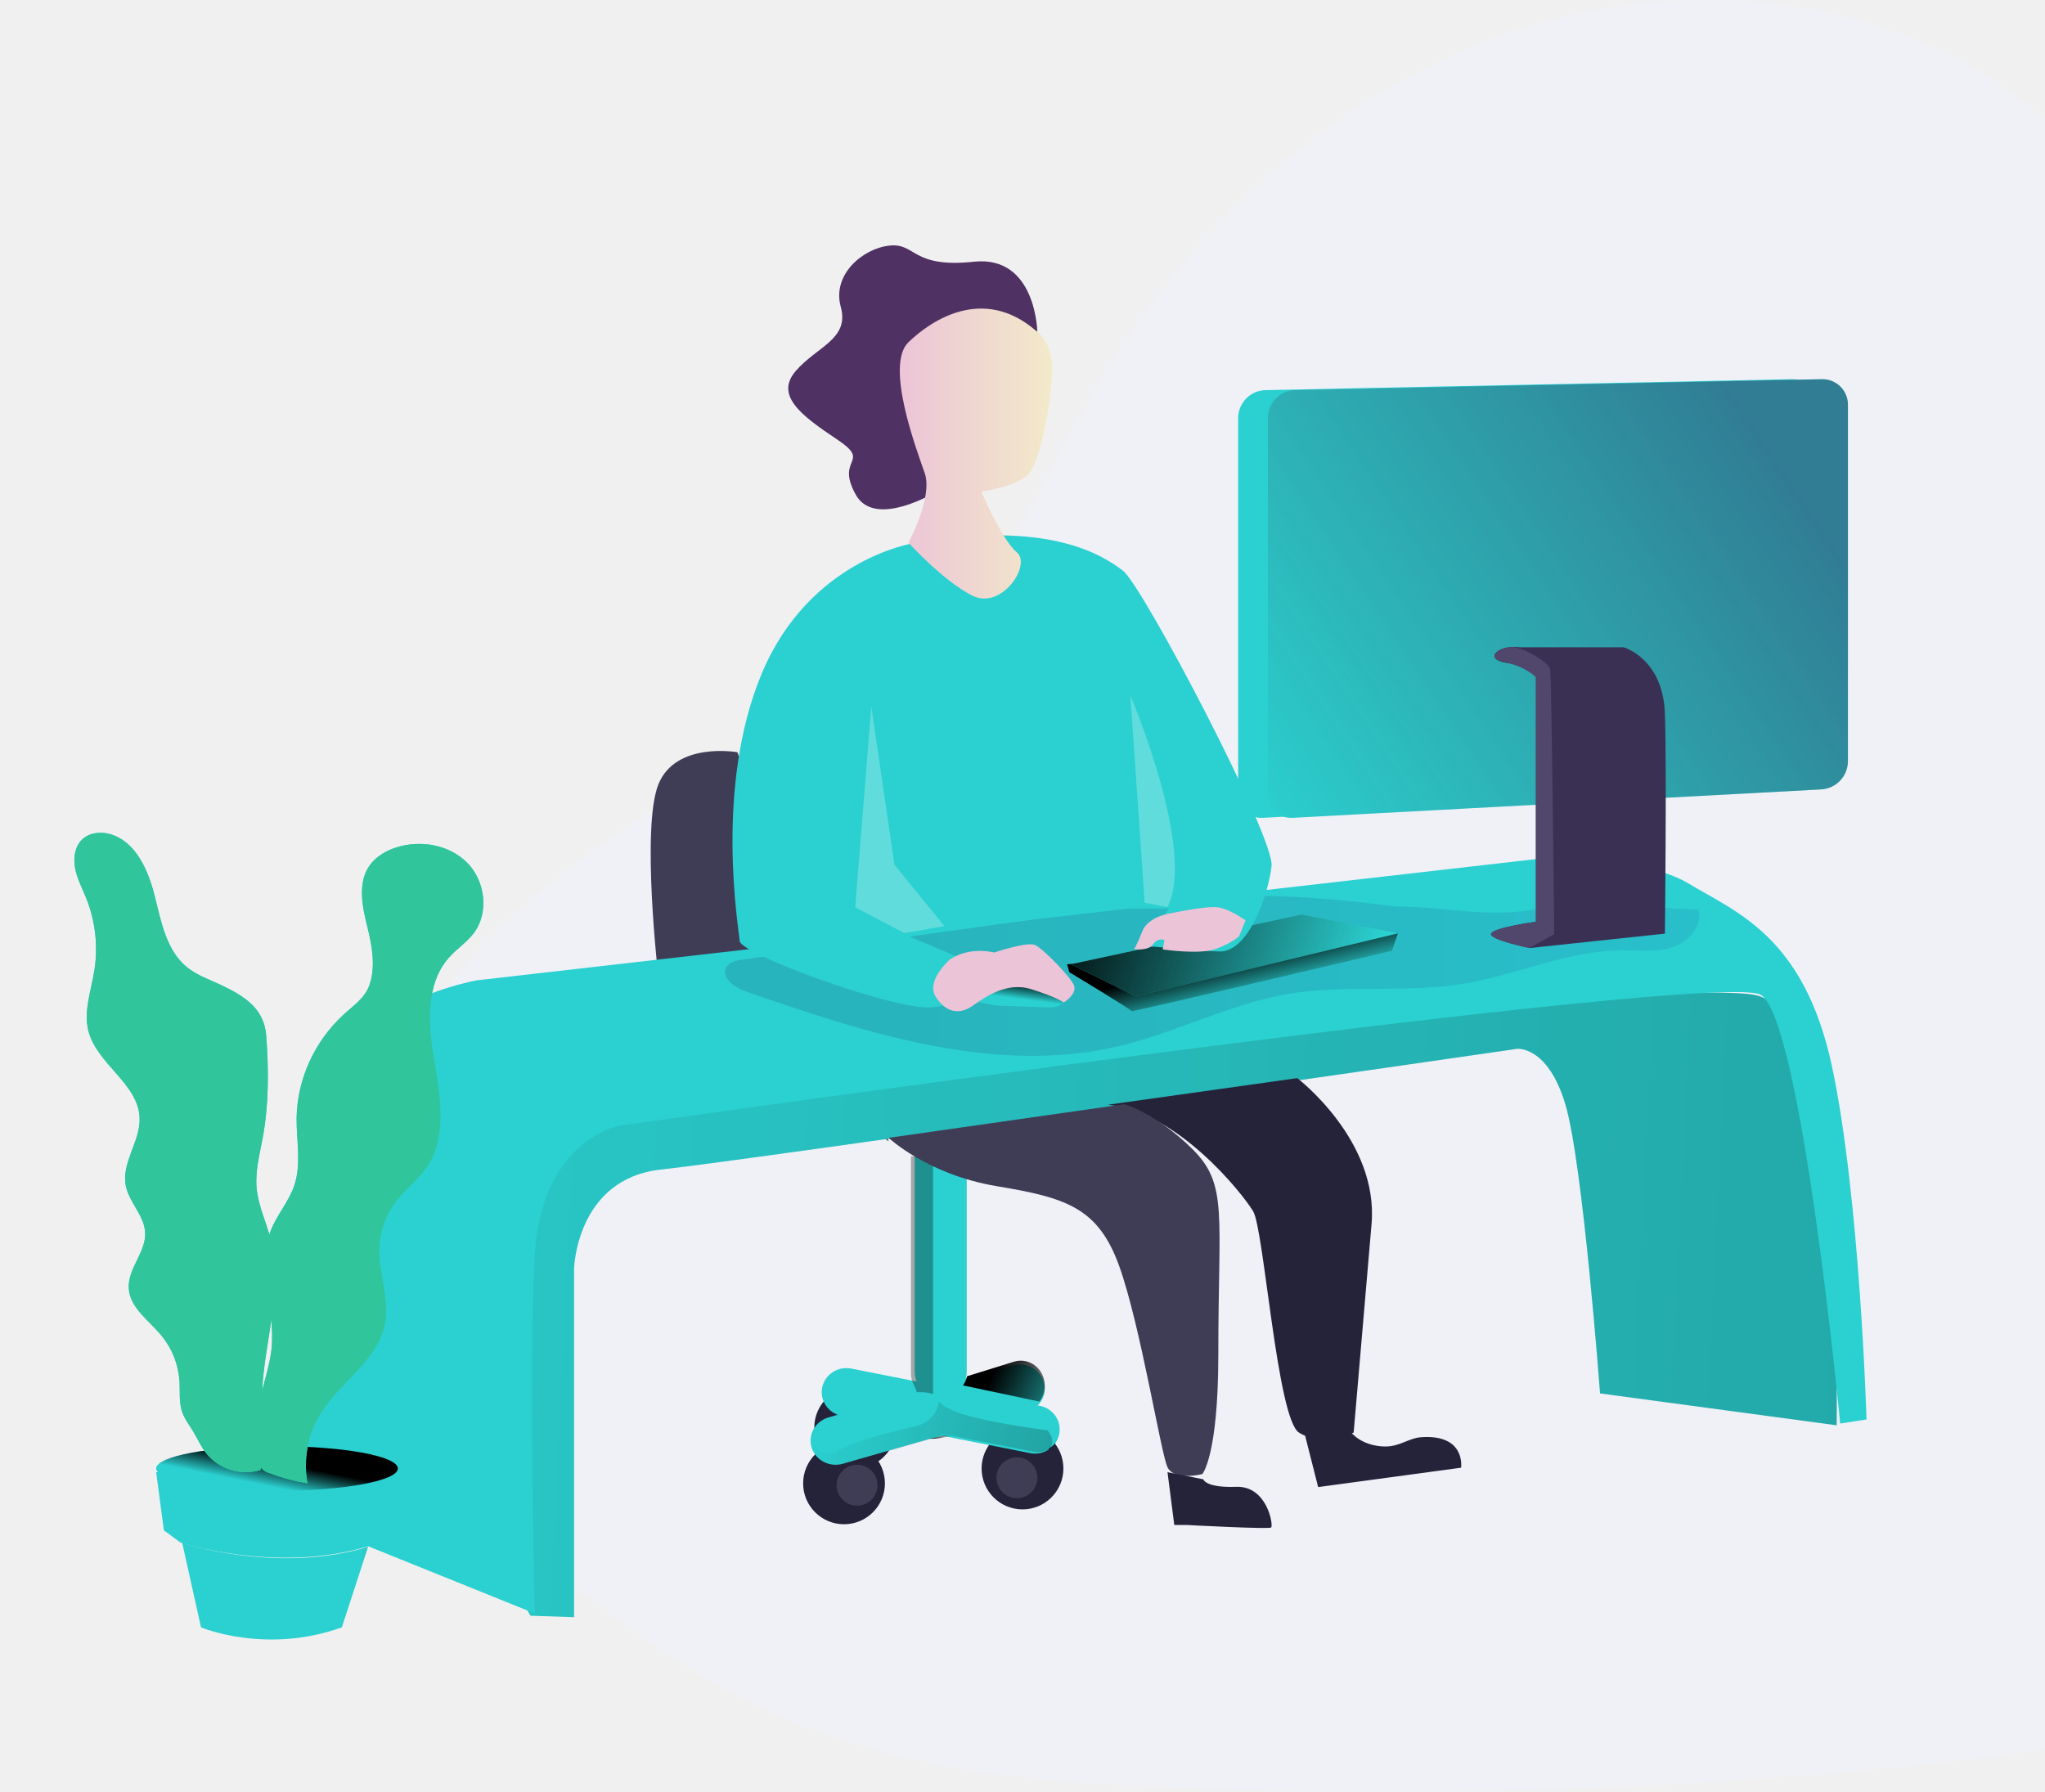
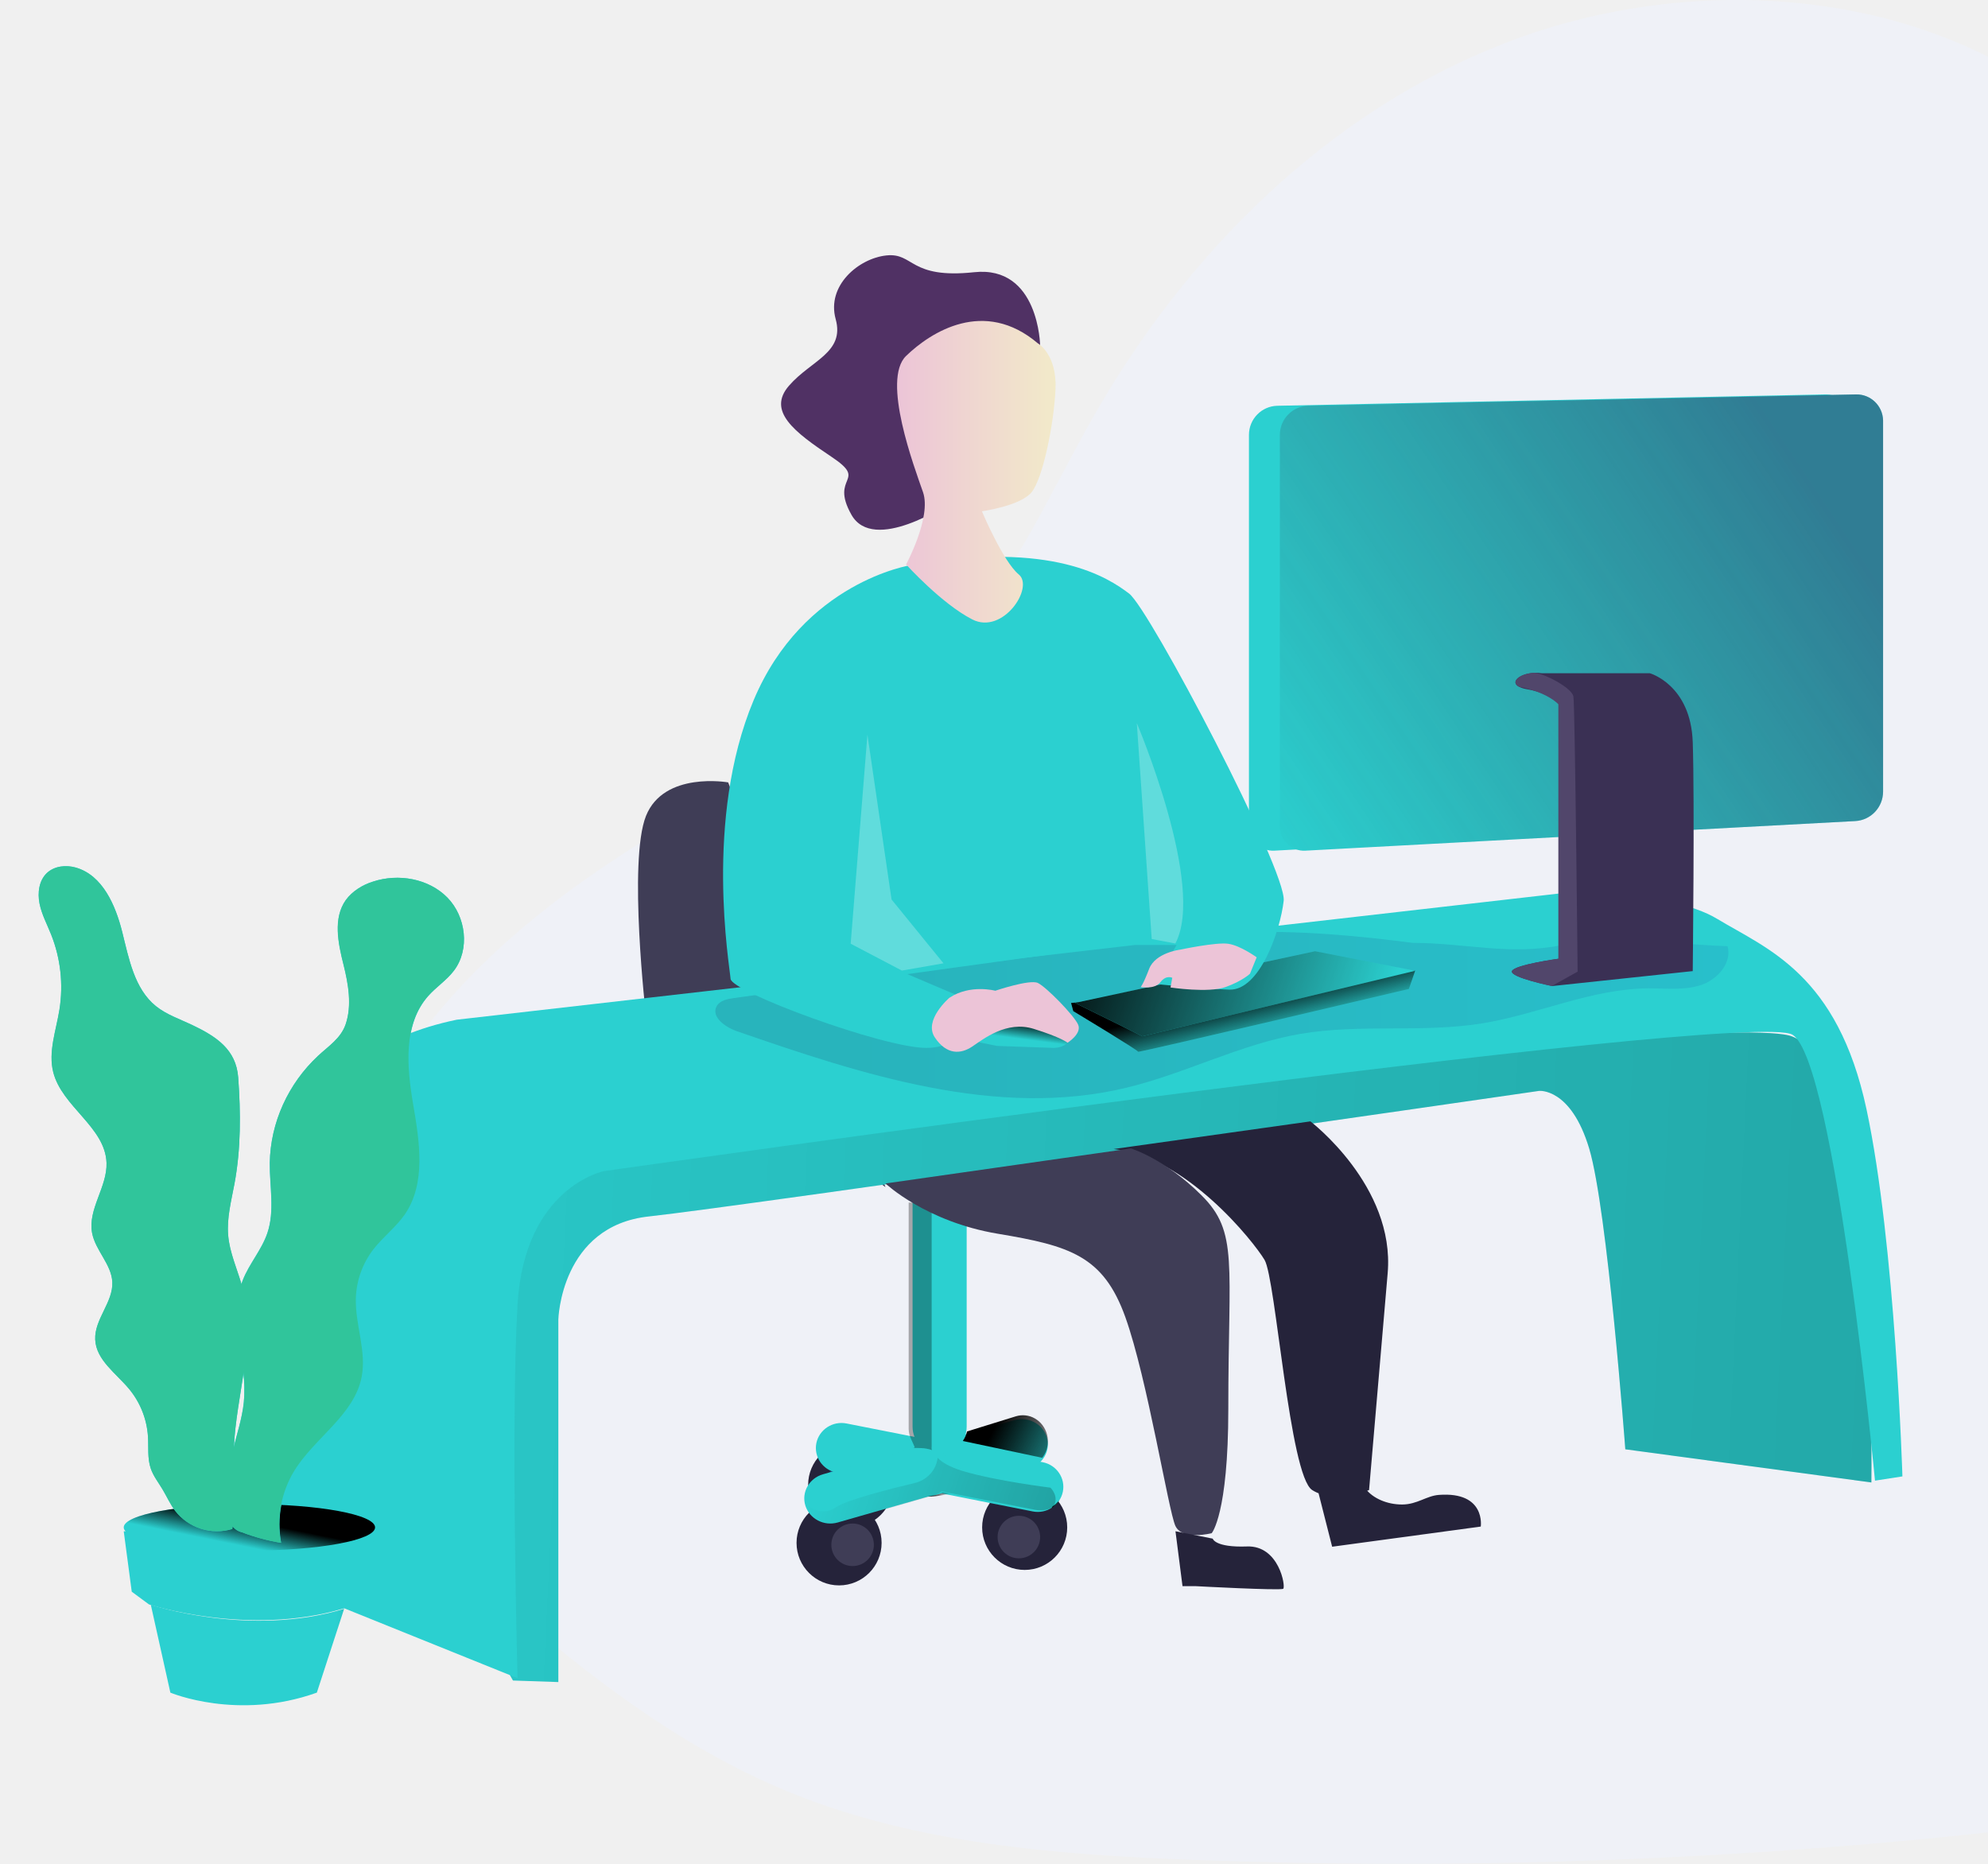
- <svg xmlns="http://www.w3.org/2000/svg" viewBox="-20 0 500 482" preserveAspectRatio="xMinYMax" width="550" height="482">
+ <svg xmlns="http://www.w3.org/2000/svg" viewBox="-10 0 250 482" preserveAspectRatio="xMinYMax" width="320" height="300">
  <defs>
    <linearGradient id="a" x1="0%" x2="100%" y1="50%" y2="50%">
      <stop offset="0%" stop-color="#183866" />
      <stop offset="100%" stop-color="#1A7FC1" />
    </linearGradient>
    <linearGradient id="b" x1="-.13%" x2="100%" y1="50.057%" y2="50.057%">
      <stop offset="0%" />
      <stop offset="99%" stop-opacity="0" />
    </linearGradient>
    <linearGradient id="c" x1="176.072%" x2="310.393%" y1="-566.037%" y2="-534.629%">
      <stop offset="0%" />
      <stop offset="99%" stop-opacity="0" />
    </linearGradient>
    <linearGradient id="d" x1="58.928%" x2="52.269%" y1="-257.998%" y2="-277.344%">
      <stop offset="0%" />
      <stop offset="99%" stop-opacity="0" />
    </linearGradient>
    <linearGradient id="e" x1="156.099%" x2="8.109%" y1="-63.273%" y2="-76.114%">
      <stop offset="0%" />
      <stop offset="99%" stop-opacity="0" />
    </linearGradient>
    <linearGradient id="f" x1="2361.044%" x2="2162.651%" y1="-16584.906%" y2="-16647.547%">
      <stop offset="0%" />
      <stop offset="99%" stop-opacity="0" />
    </linearGradient>
    <linearGradient id="g" x1="241.391%" x2="133.142%" y1="-426.052%" y2="-412.195%">
      <stop offset="0%" />
      <stop offset="99%" stop-opacity="0" />
    </linearGradient>
    <linearGradient id="h" x1="106.85%" x2="-35.821%" y1="22.502%" y2="19.27%">
      <stop offset="0%" />
      <stop offset="100%" stop-opacity="0" />
    </linearGradient>
    <linearGradient id="i" x1="14.169%" x2="114.168%" y1="-41.335%" y2="-41.335%">
      <stop offset="0%" stop-color="#183866" />
      <stop offset="100%" stop-color="#1A7FC1" />
    </linearGradient>
    <linearGradient id="j" x1="40.386%" x2="71.43%" y1="39.515%" y2="67.977%">
      <stop offset="0%" />
      <stop offset="99%" stop-opacity="0" />
    </linearGradient>
    <linearGradient id="k" x1="-12.531%" x2="93.689%" y1="44.923%" y2="53.42%">
      <stop offset="0%" />
      <stop offset="99%" stop-opacity="0" />
    </linearGradient>
    <linearGradient id="l" x1="53.702%" x2="43.721%" y1="42.271%" y2="80.595%">
      <stop offset="0%" />
      <stop offset="99%" stop-opacity="0" />
    </linearGradient>
    <linearGradient id="m" x1="190.926%" x2="102.154%" y1="-333.246%" y2="-335.028%">
      <stop offset="0%" />
      <stop offset="99%" stop-opacity="0" />
    </linearGradient>
    <linearGradient id="n" x1="168.578%" x2="111.53%" y1="-126.252%" y2="-126.942%">
      <stop offset="0%" />
      <stop offset="99%" stop-opacity="0" />
    </linearGradient>
    <linearGradient id="o" x1="56.989%" x2="28.128%" y1="43.618%" y2="69.958%">
      <stop offset="0%" />
      <stop offset="99%" stop-opacity="0" />
    </linearGradient>
    <linearGradient id="p" x1="58.095%" x2="57.212%" y1="-1473.571%" y2="-1370.204%">
      <stop offset="0%" />
      <stop offset="99%" stop-opacity="0" />
    </linearGradient>
    <linearGradient id="q" x1="-.04%" x2="99.996%" y1="49.993%" y2="49.993%">
      <stop offset="0%" stop-color="#ECC4D7" />
      <stop offset="42%" stop-color="#EFD4D1" />
      <stop offset="100%" stop-color="#F2EAC9" />
    </linearGradient>
    <linearGradient id="r" x1="99.032%" x2="199.03%" y1="-163.287%" y2="-163.287%">
      <stop offset="0%" stop-color="#ECC4D7" />
      <stop offset="42%" stop-color="#EFD4D1" />
      <stop offset="100%" stop-color="#F2EAC9" />
    </linearGradient>
    <linearGradient id="s" x1="124.306%" x2="224.306%" y1="-84.564%" y2="-84.564%">
      <stop offset="0%" stop-color="#ECC4D7" />
      <stop offset="42%" stop-color="#EFD4D1" />
      <stop offset="100%" stop-color="#F2EAC9" />
    </linearGradient>
    <linearGradient id="t" x1="128.89%" x2="24.06%" y1="100.36%" y2="153.095%">
      <stop offset="0%" stop-color="#362958" stop-opacity=".501" />
      <stop offset="100%" stop-color="#34313D" stop-opacity="0" />
    </linearGradient>
    <linearGradient id="u" x1="3990.942%" x2="3874.36%" y1="-34225.187%" y2="-34268.317%">
      <stop offset="0%" />
      <stop offset="99%" stop-opacity="0" />
    </linearGradient>
  </defs>
  <g fill="none" fill-rule="nonzero">
    <path fill="#EFF1F7" d="M583.08 92.214c-20.973-22.385-37.208-49.107-62.275-67.375-39.374-28.754-96.041-31.558-142.08-13.494-46.04 18.063-81.905 54.474-105.544 95.703-12.435 21.692-22.202 45.354-40.423 63.08-15.403 14.976-35.648 24.531-54.843 34.938-30.948 16.733-60.752 36.952-80.78 64.695-20.026 27.743-28.98 64.18-16.178 95.446 8.633 21.097 26.022 37.883 43.836 53.081 20.964 17.869 43.496 34.601 69.5 45.248 32.555 13.246 68.694 16.094 104.134 17.442 62.828 2.38 125.757.601 188.319-5.323 51.23-4.844 104.011-13.113 146.874-39.88 60.043-37.484 91-106.163 97.97-173.51 2.836-26.936 2.118-54.928-8.964-79.92-26.504-59.78-98.017-45.798-139.547-90.131z" />
    <path fill="#3F3D56" d="M178.317 202.334s-16.6-2.947-21.25 8.669c-4.65 11.616 0 51.733 0 51.733L219 307l-40.683-104.666z" />
    <path fill="#2BD0D0" d="M256.202 379.727l-24.555 7.008c-3.568 1.01-7.31-.952-8.372-4.386-1.047-3.438.987-7.046 4.55-8.069l24.522-7.014c3.565-1.01 7.307.947 8.372 4.379 1.058 3.433-.96 7.045-4.517 8.082z" />
    <circle cx="255" cy="395" r="11" fill="#25233A" />
    <circle cx="253.5" cy="397.5" r="5.5" fill="#3F3D56" />
    <circle cx="210" cy="384" r="11" fill="#25233A" />
    <path fill="url(#a)" d="M214 384.5a5.5 5.5 0 11-11 0 5.5 5.5 0 0111 0z" />
    <circle cx="207" cy="399" r="11" fill="#25233A" />
    <path fill="#3F3D56" d="M216 399.5a5.5 5.5 0 11-11 0 5.5 5.5 0 0111 0z" />
    <path fill="#2BD0D0" d="M257.085 390.874l-50.787-10.046c-3.574-.717-5.884-4.13-5.168-7.636.732-3.5 4.21-5.764 7.785-5.066l50.787 10.027c3.574.717 5.884 4.13 5.168 7.637-.723 3.507-4.204 5.781-7.785 5.084z" />
    <path fill="#2BD0D0" d="M226 310h14v59c0 3.866-3.133 7-6.997 7a6.999 6.999 0 01-6.996-7v-59H226z" />
    <path fill="#2BD0D0" d="M231.187 386.708l-24.537 7.025c-3.568 1.014-7.314-.949-8.375-4.388-1.047-3.44.987-7.05 4.548-8.074l24.537-7.005c3.564-1.01 7.304.948 8.368 4.381 1.039 3.435-.99 7.034-4.541 8.06z" />
    <path fill="url(#b)" d="M236 386.26l-3.125.551a12.89 12.89 0 01-2.875.172l1.305-.228a10.302 10.302 0 002.507-.755l2.188.26z" />
    <path fill="url(#c)" d="M261 372.738a6.914 6.914 0 01-1.46 4.262L239 372.65a7.113 7.113 0 001.098-2.462l12.654-3.923a6.201 6.201 0 014.913.579c1.5.867 2.609 2.324 3.083 4.048.164.6.249 1.222.252 1.846z" />
    <path fill="url(#d)" d="M225.22 371.103a5.776 5.776 0 01-.22-1.58V311h5.943v63.07c-.059.31-.04.627.057.93a9.278 9.278 0 00-2.845-.511c-.69-.04-1.385-.04-2.076 0l.425-.1c.262-.04-.94-2.091-1.283-3.286z" opacity=".31" />
    <path fill="url(#e)" d="M262.289 389.8c-.97.523-2.061.797-3.17.796a7.063 7.063 0 01-1.33-.13l-22.407-4.406-1.867-.363a6.54 6.54 0 01-2.133 1.055l-1.11.317-23.025 6.666c-3.514 1.007-7.202-.943-8.247-4.362 1.997 1.805 5.029 1.973 7.223.401 2.811-1.896 14.002-4.743 20.341-6.257 2.996-.698 5.288-3.05 5.848-6 .016-.173.042-.346.08-.517 1.056 1.113 2.997 2.362 6.505 3.423 8.64 2.589 22.667 4.304 22.667 4.304s2.532 2.42.625 5.073z" opacity=".31" />
    <path fill="url(#f)" d="M264 388a7.624 7.624 0 01-2 2 119.75 119.75 0 002-2z" />
    <path fill="url(#g)" d="M226.3 370.559a6.82 6.82 0 001.7 3.13c-.21.039-.425.092-.641.151L206.088 380c-3.271-.813-5.426-3.865-5.044-7.146.381-3.28 3.181-5.781 6.556-5.854a7.14 7.14 0 011.35.132l17.35 3.427z" />
    <path fill="#503164" d="M259 89.407s-.276-20.805-17.075-19.01c-16.8 1.793-15.511-5.095-22.687-4.339-7.175.757-15.51 7.786-13.117 16.468 2.395 8.682-6.332 10.623-12.064 17.21-5.733 6.587 1.349 11.976 11.006 18.416 9.657 6.44-.6 4.773 5.125 14.955 5.726 10.181 25.107-2.825 25.107-2.825L259 89.407z" />
    <path fill="#2BD0D0" d="M122.664 434.601l11.73.399v-93.745s.59-24.241 23.452-26.673c22.861-2.431 230.196-32.466 230.196-32.466s8.218-.87 12.951 14.901c4.733 15.771 9.34 77.787 9.34 77.787l63.64 8.577s1.68-109.55-21.302-115.595c-22.981-6.045-323.522 24.76-323.522 24.76s-22.29 116.352-6.485 142.055z" />
    <path fill="url(#h)" d="M122.664 434.601l11.73.399v-93.745s.59-24.241 23.452-26.673c22.861-2.431 230.196-32.466 230.196-32.466s8.218-.87 12.951 14.901c4.733 15.771 9.34 77.787 9.34 77.787l63.64 8.577s1.68-109.55-21.302-115.595c-22.981-6.045-323.522 24.76-323.522 24.76s-22.29 116.352-6.485 142.055z" opacity=".197" />
    <path fill="#2BD0D0" d="M62 303.784s5.744-31.756 46.144-40.079l285.183-32.643s27.996-1.16 40.804 6.587c12.808 7.746 31.088 14.168 38.583 49.223 7.495 35.056 9.286 94.942 9.286 94.942l-7.09 1.1s-10.348-108.44-21.312-115.306c-10.963-6.865-307.402 35.255-307.402 35.255s-20.561 4.088-22.352 34.532c-1.79 30.443 0 96.605 0 96.605L62 409.057V303.784z" />
    <path fill="url(#i)" d="M355.425 243.844c-14.762-1.9-29.644-3.276-44.519-2.72-11.18.433-22.286 1.966-33.372 3.493l-97.775 13.503c-1.66.23-3.55.603-4.38 2.044-1.592 2.752 2.15 5.464 5.182 6.512 32.51 11.256 67.243 22.656 100.708 14.63 15.3-3.669 29.511-11.288 45.03-13.935 15.518-2.647 31.448-.21 46.933-2.706 14.557-2.345 28.417-9.009 43.172-9.074 4.525 0 9.183.577 13.475-.839 4.293-1.415 8.088-5.739 6.9-10.05-13.853-.478-29.404-3.007-42.992-.262-13.449 2.712-24.894-.596-38.362-.596z" opacity=".19" />
    <path fill="#2BD0D0" d="M267 259.38l.57 2.114s16.881 10.173 16.775 10.501c-.106.328 70.024-16.24 70.024-16.24L356 251l-89 8.38z" />
    <path fill="url(#j)" d="M267 259.38l.57 2.114s16.881 10.173 16.775 10.501c-.106.328 70.024-16.24 70.024-16.24L356 251l-89 8.38z" />
    <path fill="#2BD0D0" d="M268 259.364L330.107 246 356 251.054 285.442 268z" />
    <path fill="url(#k)" d="M268 259.364L330.107 246 356 251.054 285.442 268z" />
    <path fill="#2BD0D0" d="M247.832 270.484l14.457.512s3.672.228 4.62-2.717c.95-2.945-5.89-9.16-6.622-9.277-.733-.118-19.76 5.22-17.017 10.556l4.562.926z" />
    <path fill="url(#l)" d="M247.832 270.484l14.457.512s3.672.228 4.62-2.717c.95-2.945-5.89-9.16-6.622-9.277-.733-.118-19.76 5.22-17.017 10.556l4.562.926z" />
    <path fill="#2BD0D0" d="M79 416.056l-7.058 21.677c-20.473 7.351-37.88 0-37.88 0L29 415s25.535 8.56 50 1.056z" />
    <path fill="url(#m)" d="M79 416.056l-7.058 21.677c-20.473 7.351-37.88 0-37.88 0L29 415s25.535 8.56 50 1.056z" />
    <path fill="#2BD0D0" d="M87 396l-2.284 16.943-5.786 3.008c-24.648 7.42-50.415-1.038-50.415-1.038l-4.443-3.283L22 396h65z" />
    <path fill="url(#n)" d="M87 396l-2.284 16.943-5.786 3.008c-24.648 7.42-50.415-1.038-50.415-1.038l-4.443-3.283L22 396h65z" />
    <ellipse cx="54.5" cy="395" fill="#2BD0D0" rx="32.5" ry="6" />
    <ellipse cx="54.5" cy="395" fill="url(#o)" rx="32.5" ry="6" />
    <path fill="#2BD0D0" d="M39.641 265.03c-3.182-1.515-6.603-2.658-9.356-4.87-5.547-4.5-6.953-12.248-8.69-19.198-1.736-6.951-5.097-14.593-11.944-16.587-2.562-.737-5.567-.445-7.515 1.39-2.053 1.933-2.47 5.11-1.908 7.914.561 2.804 1.928 5.316 2.985 7.974a36.878 36.878 0 012.172 19.477c-.865 5.389-2.932 10.851-1.605 16.134 2.252 8.964 13.47 14.22 13.78 23.457.212 6.233-4.885 12.001-3.73 18.135.852 4.538 5.005 8.08 5.23 12.692.25 5.23-4.662 9.655-4.424 14.885.237 5.23 5.427 8.725 8.815 12.839a21.453 21.453 0 014.827 12.193c.178 2.791-.179 5.682.726 8.327.66 1.933 1.98 3.575 3.004 5.316 1.13 1.88 1.981 3.914 3.341 5.655a13.696 13.696 0 0014.725 4.651c1.05-6.95.132-14.04.423-21.065.574-13.609 5.691-27.324 2.416-40.535-1.201-4.844-3.512-9.443-3.922-14.413-.363-4.44.812-8.838 1.631-13.217 1.69-9.044 1.664-18.394.97-27.538-.547-7.256-5.618-10.599-11.95-13.616z" />
    <path fill="#2BD0D0" d="M59.752 300.767c-.053 6.062 1.33 12.33-.612 18.085-1.47 4.362-4.702 7.934-6.371 12.223-3.85 9.899 1.33 21 .273 31.57-.44 4.354-1.936 8.537-2.88 12.813a51.236 51.236 0 00-.851 16.485 4.17 4.17 0 003.325 4.342A51.942 51.942 0 0062.711 399a26.638 26.638 0 013.445-18.59c5.274-8.63 15.522-14.446 17.43-24.359 1.29-6.712-1.715-13.524-1.502-20.355a21.886 21.886 0 014.482-12.548c2.48-3.227 5.839-5.723 8.147-9.07 5.546-8.066 3.817-18.848 2.168-28.494-1.65-9.647-2.607-20.748 3.91-28.057 2.062-2.31 4.748-4.044 6.617-6.513 4.163-5.504 3.112-13.983-1.73-18.902-4.84-4.92-12.635-6.28-19.218-4.116a13.86 13.86 0 00-7.01 4.76c-3.325 4.714-1.995 11.154-.585 16.757 1.23 4.867 2.221 10.483.539 15.39-1.257 3.651-4.443 5.63-7.15 8.172a38.903 38.903 0 00-12.502 27.692z" />
    <path fill="#30C59B" d="M53.062 354.522c-.938 6.593-2.292 13.239-2.57 19.851v.665a1.757 1.757 0 01-.111.479 51.684 51.684 0 00-.866 16.501c.036.893.261 1.768.66 2.566-.032.279-.072.551-.111.83a13.702 13.702 0 01-14.73-4.652c-1.32-1.741-2.213-3.775-3.342-5.655-1.057-1.748-2.345-3.39-3.005-5.317-.905-2.659-.549-5.536-.727-8.327a21.453 21.453 0 00-4.828-12.196c-3.389-4.087-8.587-7.516-8.818-12.833-.231-5.317 4.676-9.656 4.425-14.887-.224-4.612-4.379-8.154-5.23-12.693-1.157-6.135 3.962-11.903 3.731-18.137-.31-9.238-11.532-14.495-13.785-23.46-1.32-5.284.74-10.747 1.605-16.136a36.876 36.876 0 00-2.146-19.46c-1.057-2.658-2.424-5.163-2.986-7.975-.561-2.81-.145-5.981 1.909-7.922 1.982-1.834 4.954-2.126 7.517-1.389 6.856 1.994 10.204 9.664 11.948 16.615 1.744 6.952 3.144 14.694 8.692 19.2 2.742 2.227 6.176 3.356 9.36 4.872 6.34 3.017 11.413 6.36 11.955 13.55.66 9.145.72 18.496-.97 27.541-.82 4.38-1.982 8.78-1.632 13.219.35 4.44 2.272 8.64 3.527 12.946.139.485.277.977.396 1.469 1.665 6.839 1.13 13.757.132 20.735z" />
    <path fill="url(#p)" d="M49.718 394a7.789 7.789 0 01-.502-2.488c-.43-5.36-.216-10.78.637-16.047.023-.155.052-.31.08-.465-.171 6.346.374 12.744-.215 19z" />
    <path fill="#30C59B" d="M107.393 251.014c-1.871 2.47-4.562 4.202-6.627 6.513-6.527 7.303-5.568 18.41-3.916 28.057 1.651 9.646 3.383 20.428-2.172 28.495-2.31 3.32-5.674 5.842-8.159 9.069a21.865 21.865 0 00-4.49 12.548c-.212 6.831 2.798 13.643 1.506 20.355-1.911 9.913-12.175 15.742-17.457 24.36A26.644 26.644 0 0062.654 399a51.824 51.824 0 01-10.064-2.715 5.425 5.425 0 01-2.344-1.415 2.503 2.503 0 01-.247-.345 6.232 6.232 0 01-.699-2.55c-.599-5.506-.3-11.073.886-16.484.033-.16.073-.319.113-.478.946-4.11 2.345-8.14 2.771-12.336a39.84 39.84 0 00-.16-8.166c1.006-6.971 1.545-13.882-.153-20.668-.12-.49-.26-.982-.4-1.467.127-.425.273-.85.44-1.268 1.672-4.289 4.909-7.86 6.38-12.223 1.939-5.756.56-12.023.613-18.085.087-10.47 4.823-20.58 12.429-27.725 2.71-2.542 5.901-4.52 7.16-8.172 1.685-4.907.666-10.523-.54-15.39-1.418-5.603-2.764-12.043.587-16.757 1.665-2.337 4.29-3.857 7.02-4.76 6.567-2.165 14.407-.804 19.249 4.116 4.842 4.92 5.868 13.43 1.698 18.902z" />
    <path fill="#2BD0D0" d="M225.573 146.146s-27.817 4.3-40.684 34.977c-12.867 30.677-6.176 68.683-5.951 72.027.225 3.344 39.428 17.85 50.635 17.85 11.208 0 13.542-11.229 13.542-11.229l-19.803-8.433 60.17-6.949h10.804l-5.951 10.032s11.743 1.23 19.592 1.511c7.848.281 13.178-15.24 14.057-22.959.88-7.717-34.667-75.458-39.977-79.47-5.31-4.013-19.717-13.817-56.434-7.357z" />
    <path fill="url(#q)" d="M258.392 88.776s5.032 2.83 4.58 11.985c-.453 9.155-3.29 22.932-6.153 26.5-2.864 3.57-12.88 4.968-12.88 4.968s5.464 12.977 9.53 16.326c4.066 3.349-4.086 15.687-12.015 11.639-7.928-4.049-17.12-14.216-17.12-14.216s6.612-12.245 4.376-18.69c-2.235-6.445-10.772-29.064-4.376-35.242 6.396-6.18 20.186-15.035 34.058-3.27z" />
    <path fill="#FFF" opacity=".25" d="M214.334 190L210 244.055 223.238 251 234 249.122l-13.428-16.504zM284 187s17.909 42.077 9.97 57l-6.116-1.16L284 187z" />
    <path fill="url(#r)" d="M235.522 258.045s-6.766 5.775-3.746 10.267c3.02 4.491 6.625 4.363 9.631 2.355 3.006-2.009 8.911-6.776 15.946-4.588 7.035 2.188 8.744 3.58 8.744 3.58s3.705-2.316 2.744-4.639c-.962-2.323-8.32-9.85-10.452-10.825-2.132-.975-10.983 2.021-10.983 2.021s-6.503-1.758-11.884 1.83z" />
    <path fill="url(#s)" d="M295.191 245.598s-6.385.759-7.998 4.957c-1.613 4.198-2.193 4.71-2.193 4.71s3.606.69 5.106-1.264 3.059-1.133 3.059-1.133l-.447 2.507s9.798 1.477 14.224-.11c4.425-1.589 6.325-3.453 6.325-3.453l1.733-4.24s-4.18-3.03-7.332-3.5c-3.152-.47-12.477 1.526-12.477 1.526z" />
    <path fill="#25233A" d="M328.893 290s21.934 16.687 19.984 39.259c-1.949 22.572-4.813 56.087-4.813 56.087s-8.846 3.722-14.707 0c-5.862-3.722-9.411-54.65-12.315-59.513-2.904-4.864-20.375-26.79-39.042-28.679L328.893 290z" />
    <path fill="#3F3D56" d="M219 306.058s10.444 9.895 29.062 13.002c18.619 3.107 27.297 5.7 32.987 21.605 5.69 15.905 11.148 50.137 12.935 53.963 1.786 3.826 9.382 1.874 9.382 1.874s4.296-4.895 4.296-32.114c0-37.946 2.655-45.724-6.913-55.256-9.568-9.533-18.272-12.132-18.272-12.132L219 306.058z" />
    <path fill="#25233A" d="M294 396l1.82 14.197h3.408s21.948 1.187 22.636.675c.688-.513-1.057-11.243-9.372-10.94-8.316.304-8.861-2.023-8.861-2.023L294 396zm37-9.844L334.518 400l38.437-5.212s1.353-9.093-10.823-8.191c-3.214.234-5.608 2.465-9.471 2.485-3.863.02-7.563-1.543-9.511-4.082L331 386.156z" />
    <path fill="#2BD0D0" d="M461.804 212.337l-142.243 7.654c-3.44.181-6.376-2.47-6.561-5.926V112.473c.003-4.101 3.267-7.448 7.348-7.535l141.661-2.937a6.835 6.835 0 014.886 1.917 6.898 6.898 0 012.105 4.827v95.971c-.005 4.056-3.164 7.402-7.196 7.621z" />
    <path fill="#2BD0D0" d="M469.804 212.337l-142.25 7.655c-3.44.177-6.372-2.478-6.554-5.934V112.473c-.004-4.102 3.26-7.452 7.342-7.535l141.68-2.937c3.777-.07 6.898 2.943 6.978 6.738v95.977c-.005 4.057-3.164 7.403-7.196 7.621z" />
    <path fill="url(#t)" d="M469.804 212.337l-142.25 7.655c-3.44.177-6.372-2.478-6.554-5.934V112.473c-.004-4.102 3.26-7.452 7.342-7.535l141.68-2.937c3.777-.07 6.898 2.943 6.978 6.738v95.977c-.005 4.057-3.164 7.403-7.196 7.621z" />
    <path fill="#3A3054" d="M427.773 251.138L391.478 255s-11.053-2.23-10.455-3.862c.599-1.633 12.156-3.205 12.156-3.205v-65.804c-.1-.146-1.621-2.084-5.789-3.319-.807-.239-1.628-.43-2.459-.57a7.252 7.252 0 01-2.06-.624c-2.479-1.28.26-3.51 4.107-3.61a9.625 9.625 0 011.802.106h27.913s10.568 2.973 11.08 17.811c.511 14.839 0 59.215 0 59.215z" />
    <path fill="#51466B" d="M398 251.277L391.322 255s-10.888-2.23-10.299-3.863c.59-1.632 11.995-3.205 11.995-3.205v-65.809c-.138-.152-1.807-1.898-5.703-3.318a28.64 28.64 0 00-4.452-1.195c-2.442-1.28.255-3.51 4.046-3.61 3.228.445 9.585 4.028 9.998 6.073.412 2.044 1.093 71.204 1.093 71.204z" />
    <path fill="url(#u)" d="M263 389c-.881 1.001-1.29 1.37-.77.547.27-.159.527-.342.77-.547z" />
  </g>
</svg>
